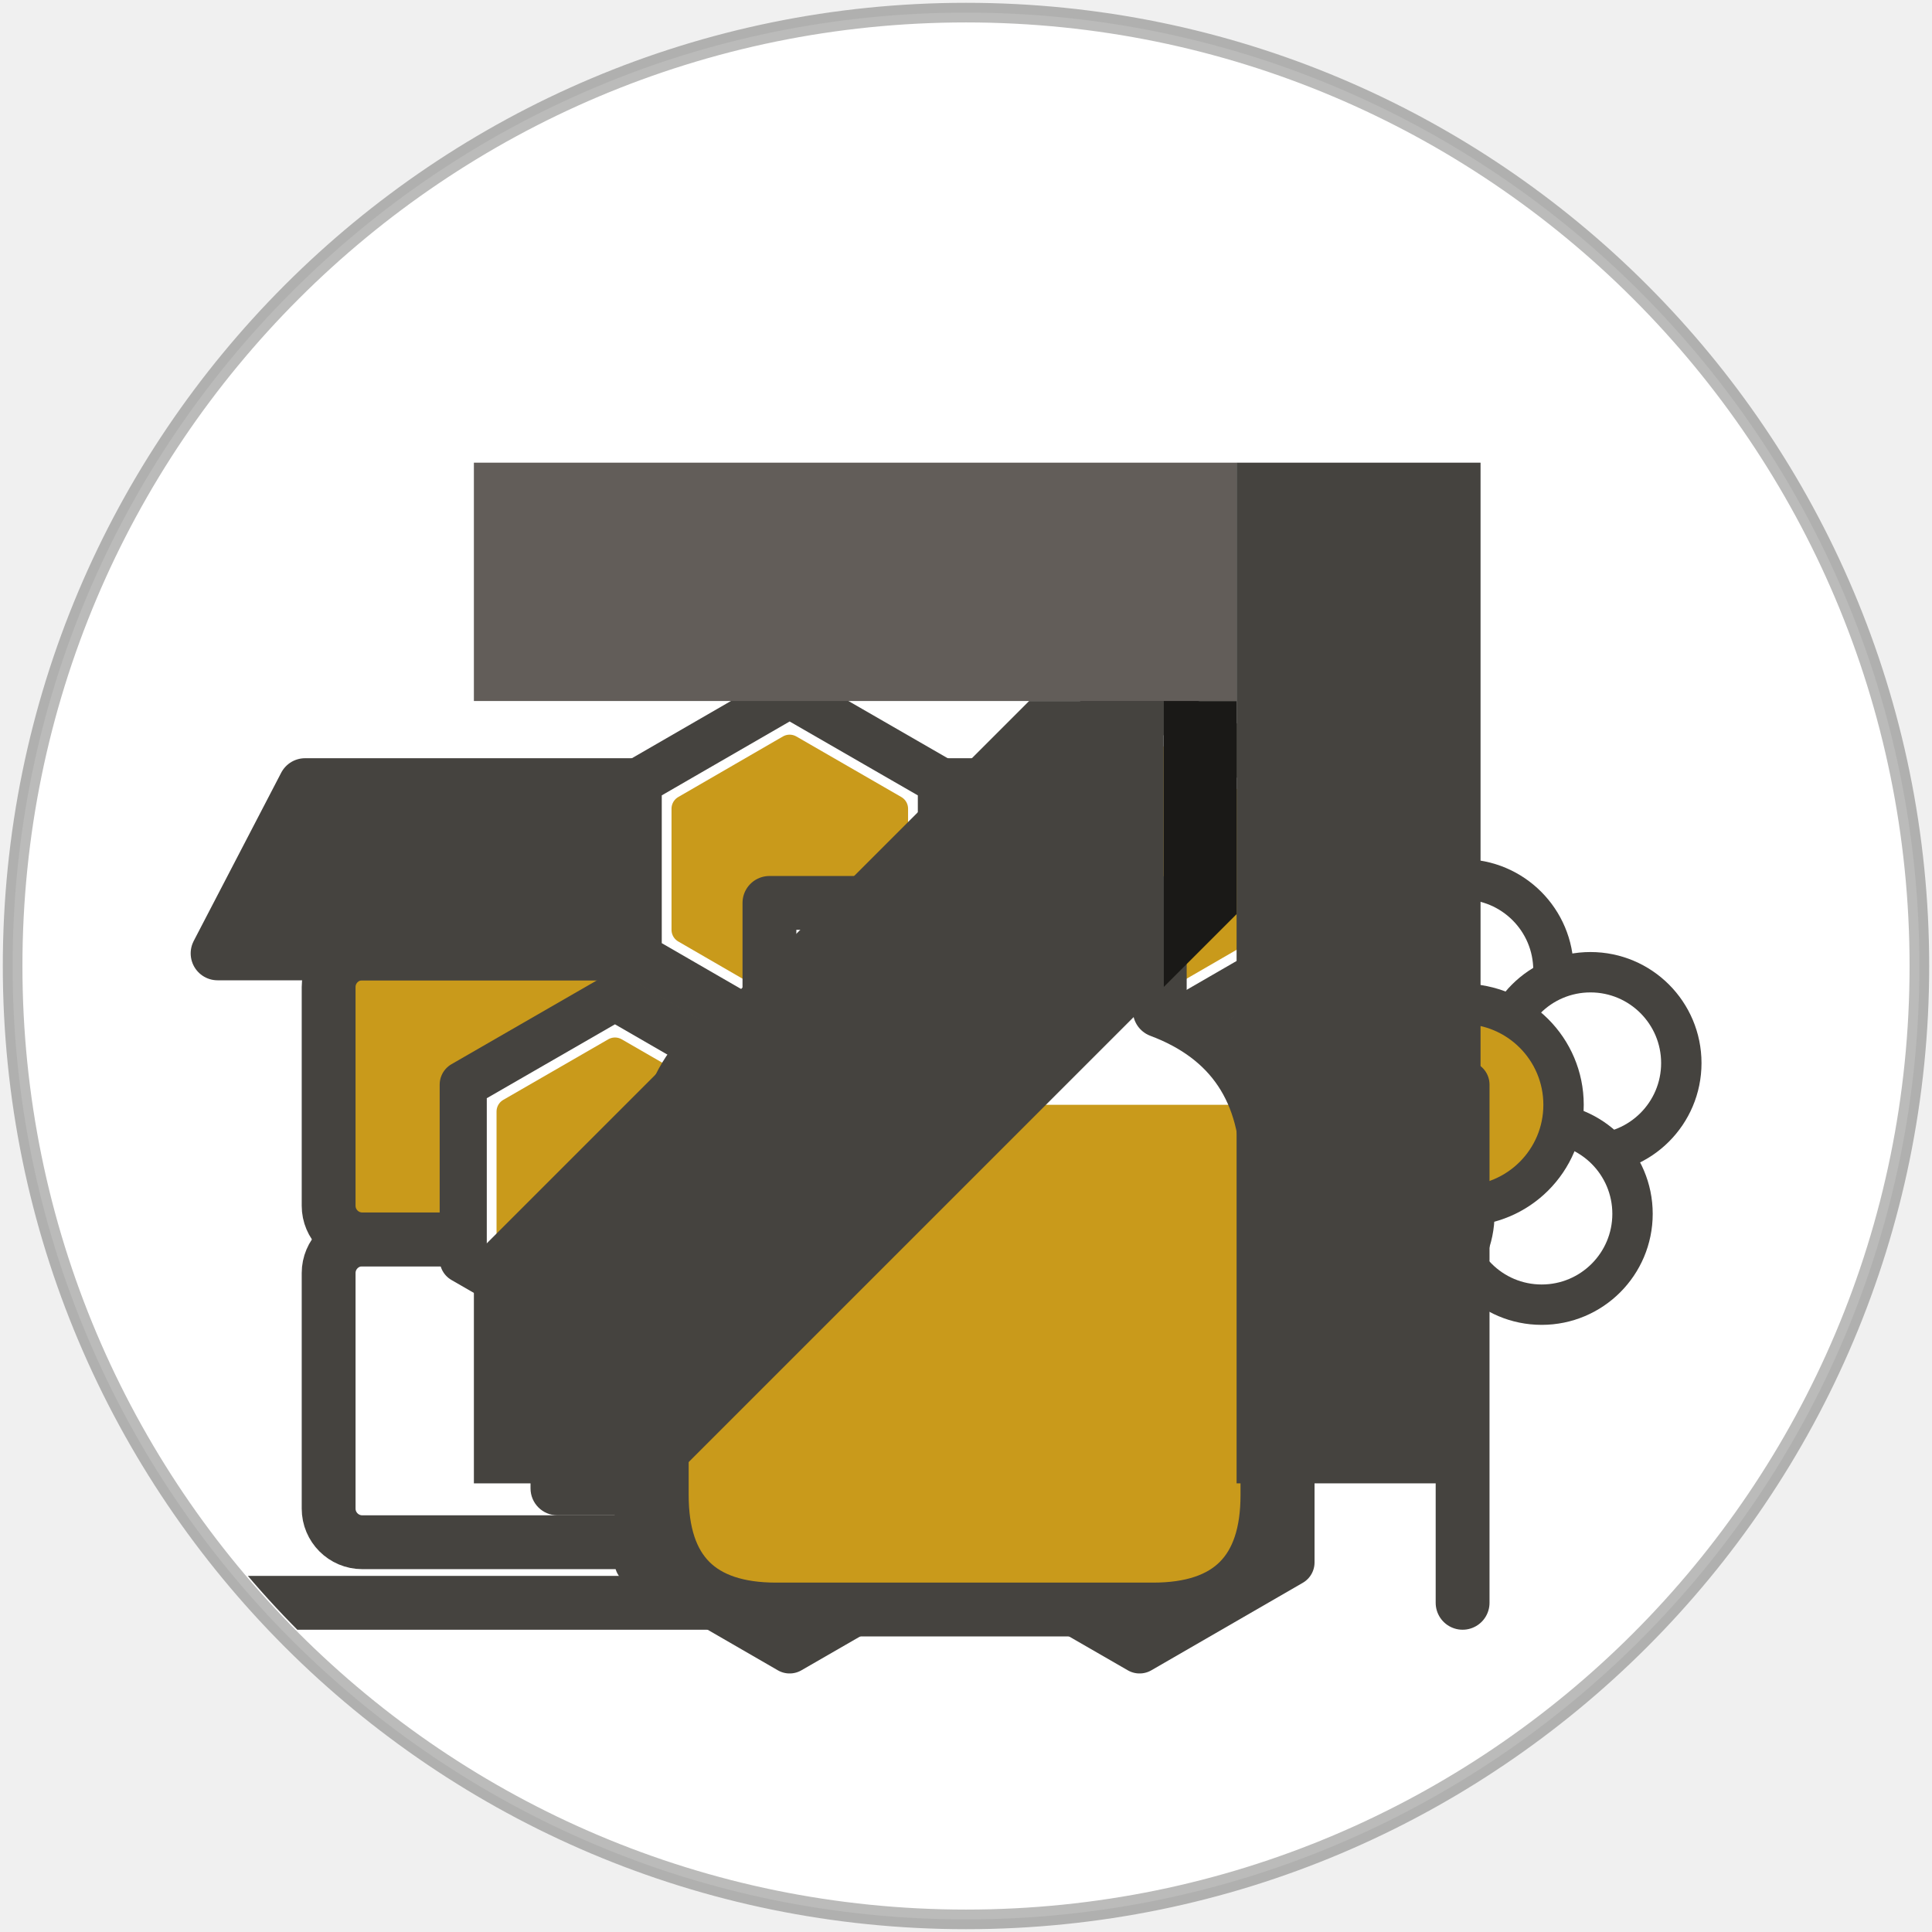
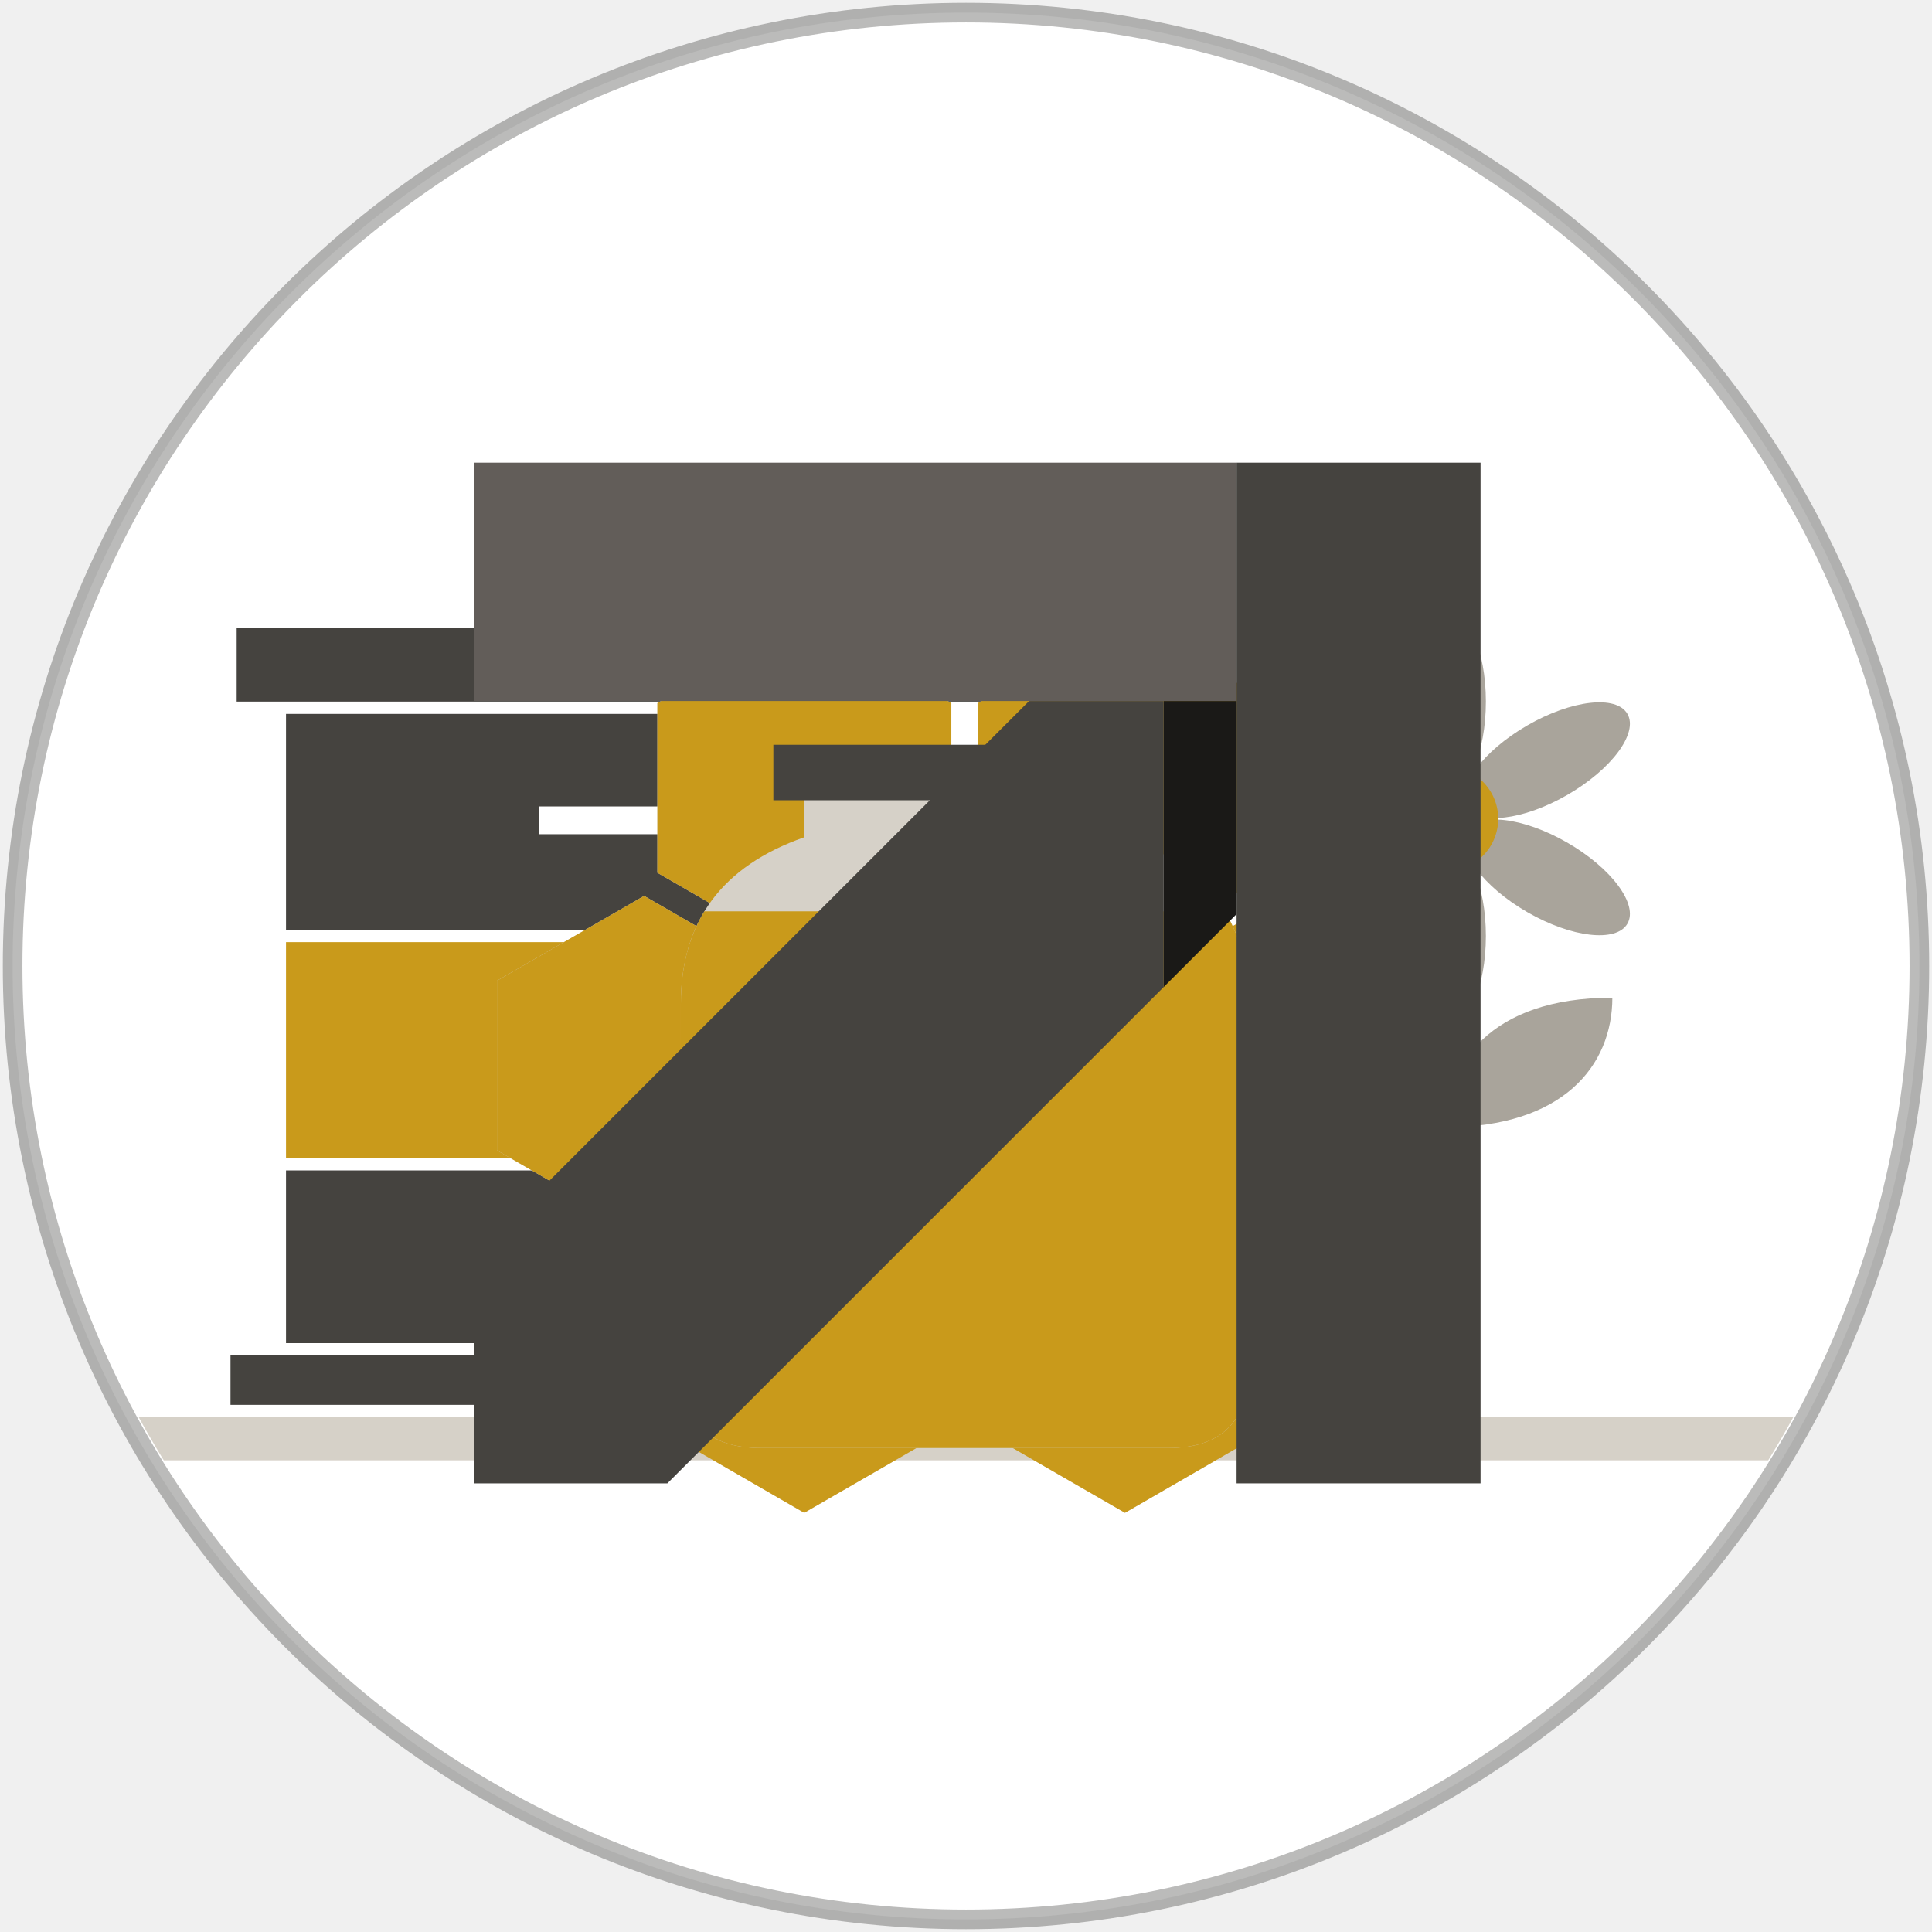
<svg xmlns="http://www.w3.org/2000/svg" viewBox="0 0 689 689" width="689" height="689" role="img" aria-label="Upande Apiary">
  <style>
    .arrow { transform-box: view-box; transform-origin: 348.5px 347px; }
-     .hive { transform-box: view-box; transform-origin: 344px 410px; }
+     .hive { transform-box: view-box; transform-origin: 344px 380px; }
    .bee { transform-box: view-box; transform-origin: 0px 0px; }
    .wings { transform-box: fill-box; transform-origin: 50% 100%; }
    .face { transform-box: fill-box; transform-origin: 50% 50%; }
-     .comb { transform-box: view-box; transform-origin: 344px 410px; }
+     .comb { transform-box: view-box; transform-origin: 344px 380px; }
    .h0 { transform-box: fill-box; transform-origin: 50% 50%; }
    .h1 { transform-box: fill-box; transform-origin: 50% 50%; }
    .h2 { transform-box: fill-box; transform-origin: 50% 50%; }
    .h3 { transform-box: fill-box; transform-origin: 50% 50%; }
    .h4 { transform-box: fill-box; transform-origin: 50% 50%; }
    .h5 { transform-box: fill-box; transform-origin: 50% 50%; }
    .h6 { transform-box: fill-box; transform-origin: 50% 50%; }
-     .jar { transform-box: view-box; transform-origin: 344px 410px; }
+     .jar { transform-box: view-box; transform-origin: 344px 380px; }
    .honey { transform-box: fill-box; transform-origin: 50% 100%; }
    .drop0 { transform-box: view-box; transform-origin: 0px 0px; }
    .drop1 { transform-box: view-box; transform-origin: 0px 0px; }
-     .arrow { animation: production-in-0 3000ms cubic-bezier(.3,.7,.2,1) infinite both; }
-     .scene { animation: production-in-1 3000ms cubic-bezier(.3,.7,.2,1) infinite both; }
-     .hive { animation: production-round-0 3000ms cubic-bezier(.3,.7,.2,1) infinite both; }
-     .bee { animation: production-round-1 3000ms cubic-bezier(.3,.7,.2,1) infinite both; }
-     .wings { animation: production-round-2 3000ms cubic-bezier(.3,.7,.2,1) infinite both; }
-     .face { animation: production-round-3 3000ms cubic-bezier(.3,.7,.2,1) infinite both; }
-     .comb { animation: production-round-4 3000ms cubic-bezier(.3,.7,.2,1) infinite both; }
-     .h0 { animation: production-round-5 3000ms cubic-bezier(.3,.7,.2,1) infinite both; }
-     .h1 { animation: production-round-6 3000ms cubic-bezier(.3,.7,.2,1) infinite both; }
-     .h2 { animation: production-round-7 3000ms cubic-bezier(.3,.7,.2,1) infinite both; }
-     .h3 { animation: production-round-8 3000ms cubic-bezier(.3,.7,.2,1) infinite both; }
-     .h4 { animation: production-round-9 3000ms cubic-bezier(.3,.7,.2,1) infinite both; }
-     .h5 { animation: production-round-10 3000ms cubic-bezier(.3,.7,.2,1) infinite both; }
-     .h6 { animation: production-round-11 3000ms cubic-bezier(.3,.7,.2,1) infinite both; }
-     .jar { animation: production-round-12 3000ms cubic-bezier(.3,.7,.2,1) infinite both; }
-     .honey { animation: production-round-13 3000ms cubic-bezier(.3,.7,.2,1) infinite both; }
-     .drop0 { animation: production-round-14 3000ms cubic-bezier(.3,.7,.2,1) infinite both; }
-     .drop1 { animation: production-round-15 3000ms cubic-bezier(.3,.7,.2,1) infinite both; }
+     .arrow { animation: production-in-0 4000ms cubic-bezier(.3,.7,.2,1) infinite both; }
+     .scene { animation: production-in-1 4000ms cubic-bezier(.3,.7,.2,1) infinite both; }
+     .hive { animation: production-round-0 4000ms cubic-bezier(.3,.7,.2,1) infinite both; }
+     .bee { animation: production-round-1 4000ms cubic-bezier(.3,.7,.2,1) infinite both; }
+     .wings { animation: production-round-2 4000ms cubic-bezier(.3,.7,.2,1) infinite both; }
+     .face { animation: production-round-3 4000ms cubic-bezier(.3,.7,.2,1) infinite both; }
+     .comb { animation: production-round-4 4000ms cubic-bezier(.3,.7,.2,1) infinite both; }
+     .h0 { animation: production-round-5 4000ms cubic-bezier(.3,.7,.2,1) infinite both; }
+     .h1 { animation: production-round-6 4000ms cubic-bezier(.3,.7,.2,1) infinite both; }
+     .h2 { animation: production-round-7 4000ms cubic-bezier(.3,.7,.2,1) infinite both; }
+     .h3 { animation: production-round-8 4000ms cubic-bezier(.3,.7,.2,1) infinite both; }
+     .h4 { animation: production-round-9 4000ms cubic-bezier(.3,.7,.2,1) infinite both; }
+     .h5 { animation: production-round-10 4000ms cubic-bezier(.3,.7,.2,1) infinite both; }
+     .h6 { animation: production-round-11 4000ms cubic-bezier(.3,.7,.2,1) infinite both; }
+     .jar { animation: production-round-12 4000ms cubic-bezier(.3,.7,.2,1) infinite both; }
+     .honey { animation: production-round-13 4000ms cubic-bezier(.3,.7,.2,1) infinite both; }
+     .drop0 { animation: production-round-14 4000ms cubic-bezier(.3,.7,.2,1) infinite both; }
+     .drop1 { animation: production-round-15 4000ms cubic-bezier(.3,.7,.2,1) infinite both; }
    @keyframes production-in-0 {
      0% { transform: translate(0px, 0px) scale(1); opacity: 1; }
      8.1% { transform: translate(0px, 0px) scale(0); opacity: 0; }
      18% { transform: translate(0px, 0px) scale(0); opacity: 0; }
      82% { transform: translate(0px, 0px) scale(0); opacity: 0; }
      91.9% { transform: translate(0px, 0px) scale(0); opacity: 0; }
      100% { transform: translate(0px, 0px) scale(1); opacity: 1; }
    }
    @keyframes production-in-1 {
      0% { opacity: 0; }
      3.6% { opacity: 1; }
      18% { opacity: 1; }
      82% { opacity: 1; }
      96.4% { opacity: 1; }
      100% { opacity: 0; }
    }
    @keyframes production-round-0 {
      0% { transform: scale(.86); opacity: 0; }
      18% { transform: scale(.86); opacity: 0; }
      18.64% { transform: scale(1); opacity: 1; }
      39.76% { transform: scale(1); opacity: 1; }
      42.32% { transform: scale(.86); opacity: 0; }
      79.44% { transform: scale(.86); opacity: 0; }
      82% { transform: scale(.86); opacity: 0; }
      100% { transform: scale(.86); opacity: 0; }
    }
    @keyframes production-round-1 {
-       0% { transform: translate(250px, 512px) scale(0.3); opacity: 0; }
-       18% { transform: translate(250px, 512px) scale(0.3); opacity: 0; }
-       19.28% { transform: translate(250px, 512px) scale(0.3); opacity: 0; }
-       21.2% { transform: translate(256px, 480px) scale(1.4); opacity: 1; }
-       24.4% { transform: translate(290px, 370px) scale(1.4); }
-       27.6% { transform: translate(385px, 345px) scale(1.4); }
-       30.8% { transform: translate(485px, 340px) scale(1.4); }
-       32.72% { transform: translate(492px, 350px) scale(1.4); }
-       34% { transform: translate(488px, 340px) scale(1.4); }
-       35.28% { transform: translate(496px, 348px) scale(1.4); }
-       36.24% { transform: translate(425px, 345px) scale(1.4); }
-       37.84% { transform: translate(330px, 330px) scale(1.4); }
-       39.12% { transform: translate(262px, 478px) scale(1.4); opacity: 1; }
-       40.08% { transform: translate(250px, 512px) scale(0.3); opacity: 0; }
-       82% { transform: translate(250px, 512px) scale(0.3); opacity: 0; }
-       100% { transform: translate(250px, 512px) scale(0.3); opacity: 0; }
+       0% { transform: translate(231px, 466px) scale(0.3); opacity: 0; }
+       18% { transform: translate(231px, 466px) scale(0.3); opacity: 0; }
+       19.28% { transform: translate(231px, 466px) scale(0.3); opacity: 0; }
+       21.2% { transform: translate(238px, 436px) scale(1.8); opacity: 1; }
+       24.4% { transform: translate(300px, 352px) scale(1.8); }
+       27.6% { transform: translate(375px, 305px) scale(1.8); }
+       30.8% { transform: translate(415px, 282px) scale(1.8); }
+       32.72% { transform: translate(424px, 290px) scale(1.8); }
+       34% { transform: translate(420px, 282px) scale(1.8); }
+       35.28% { transform: translate(424px, 288px) scale(1.8); }
+       36.24% { transform: translate(425px, 288px) scale(1.8); }
+       37.84% { transform: translate(340px, 330px) scale(1.8); }
+       39.12% { transform: translate(256px, 428px) scale(1.8); opacity: 1; }
+       40.08% { transform: translate(231px, 466px) scale(0.3); opacity: 0; }
+       82% { transform: translate(231px, 466px) scale(0.3); opacity: 0; }
+       100% { transform: translate(231px, 466px) scale(0.3); opacity: 0; }
    }
    @keyframes production-round-2 {
      0% { transform: scaleY(1); }
      18% { transform: scaleY(1); }
      19.92% { transform: scaleY(1); }
-       20.46% { transform: scaleY(.3); }
+       20.46% { transform: scaleY(.45); }
      21.01% { transform: scaleY(1); }
-       21.55% { transform: scaleY(.3); }
+       21.55% { transform: scaleY(.45); }
      22.1% { transform: scaleY(1); }
-       22.64% { transform: scaleY(.3); }
+       22.64% { transform: scaleY(.45); }
      23.18% { transform: scaleY(1); }
-       23.73% { transform: scaleY(.3); }
+       23.73% { transform: scaleY(.45); }
      24.27% { transform: scaleY(1); }
-       24.82% { transform: scaleY(.3); }
+       24.82% { transform: scaleY(.45); }
      25.36% { transform: scaleY(1); }
-       25.9% { transform: scaleY(.3); }
+       25.9% { transform: scaleY(.45); }
      26.45% { transform: scaleY(1); }
-       26.99% { transform: scaleY(.3); }
+       26.99% { transform: scaleY(.45); }
      27.54% { transform: scaleY(1); }
-       28.08% { transform: scaleY(.3); }
+       28.08% { transform: scaleY(.45); }
      28.62% { transform: scaleY(1); }
-       29.17% { transform: scaleY(.3); }
+       29.17% { transform: scaleY(.45); }
      29.71% { transform: scaleY(1); }
-       30.26% { transform: scaleY(.3); }
+       30.26% { transform: scaleY(.45); }
      30.8% { transform: scaleY(1); }
-       31.34% { transform: scaleY(.3); }
+       31.34% { transform: scaleY(.45); }
      31.89% { transform: scaleY(1); }
-       32.43% { transform: scaleY(.3); }
+       32.43% { transform: scaleY(.45); }
      32.98% { transform: scaleY(1); }
-       33.52% { transform: scaleY(.3); }
+       33.52% { transform: scaleY(.45); }
      34.06% { transform: scaleY(1); }
-       34.61% { transform: scaleY(.3); }
+       34.61% { transform: scaleY(.45); }
      35.15% { transform: scaleY(1); }
-       35.7% { transform: scaleY(.3); }
+       35.7% { transform: scaleY(.45); }
      36.24% { transform: scaleY(1); }
-       36.78% { transform: scaleY(.3); }
+       36.78% { transform: scaleY(.45); }
      37.33% { transform: scaleY(1); }
-       37.87% { transform: scaleY(.3); }
+       37.87% { transform: scaleY(.45); }
      38.42% { transform: scaleY(1); }
-       38.96% { transform: scaleY(.3); }
+       38.96% { transform: scaleY(.45); }
      41.04% { transform: scaleY(1); }
      82% { transform: scaleY(1); }
      100% { transform: scaleY(1); }
    }
    @keyframes production-round-3 {
      0% { transform: scaleX(1); }
      18% { transform: scaleX(1); }
      35.28% { transform: scaleX(1); }
      36.24% { transform: scaleX(-1); }
      41.04% { transform: scaleX(-1); }
      41.68% { transform: scaleX(1); }
      82% { transform: scaleX(1); }
      100% { transform: scaleX(1); }
    }
    @keyframes production-round-4 {
      0% { transform: scale(.86); opacity: 0; }
      18% { transform: scale(.86); opacity: 0; }
      41.04% { transform: scale(.86); opacity: 0; }
      43.6% { transform: scale(1); opacity: 1; }
      58.96% { transform: scale(1); opacity: 1; }
      61.52% { transform: scale(.86); opacity: 0; }
      82% { transform: scale(.86); opacity: 0; }
      100% { transform: scale(.86); opacity: 0; }
    }
    @keyframes production-round-5 {
      0% { transform: scale(0); }
      18% { transform: scale(0); }
      44.88% { transform: scale(0); }
-       47.44% { transform: scale(1.12); }
+       47.44% { transform: scale(1); }
      48.72% { transform: scale(1); }
      58.96% { transform: scale(1); }
      60.24% { transform: scale(0); }
      82% { transform: scale(0); }
      100% { transform: scale(0); }
    }
    @keyframes production-round-6 {
      0% { transform: scale(0); }
      18% { transform: scale(0); }
      46.61% { transform: scale(0); }
-       49.17% { transform: scale(1.12); }
+       49.17% { transform: scale(1); }
      50.45% { transform: scale(1); }
      58.96% { transform: scale(1); }
      60.24% { transform: scale(0); }
      82% { transform: scale(0); }
      100% { transform: scale(0); }
    }
    @keyframes production-round-7 {
      0% { transform: scale(0); }
      18% { transform: scale(0); }
      48.34% { transform: scale(0); }
-       50.9% { transform: scale(1.12); }
+       50.9% { transform: scale(1); }
      52.18% { transform: scale(1); }
      58.96% { transform: scale(1); }
      60.24% { transform: scale(0); }
      82% { transform: scale(0); }
      100% { transform: scale(0); }
    }
    @keyframes production-round-8 {
      0% { transform: scale(0); }
      18% { transform: scale(0); }
      50.06% { transform: scale(0); }
-       52.62% { transform: scale(1.12); }
+       52.62% { transform: scale(1); }
      53.9% { transform: scale(1); }
      58.96% { transform: scale(1); }
      60.24% { transform: scale(0); }
      82% { transform: scale(0); }
      100% { transform: scale(0); }
    }
    @keyframes production-round-9 {
      0% { transform: scale(0); }
      18% { transform: scale(0); }
      51.79% { transform: scale(0); }
-       54.35% { transform: scale(1.12); }
+       54.35% { transform: scale(1); }
      55.63% { transform: scale(1); }
      58.96% { transform: scale(1); }
      60.24% { transform: scale(0); }
      82% { transform: scale(0); }
      100% { transform: scale(0); }
    }
    @keyframes production-round-10 {
      0% { transform: scale(0); }
      18% { transform: scale(0); }
      53.52% { transform: scale(0); }
-       56.08% { transform: scale(1.12); }
+       56.08% { transform: scale(1); }
      57.36% { transform: scale(1); }
      58.96% { transform: scale(1); }
      60.24% { transform: scale(0); }
      82% { transform: scale(0); }
      100% { transform: scale(0); }
    }
    @keyframes production-round-11 {
      0% { transform: scale(0); }
      18% { transform: scale(0); }
      55.25% { transform: scale(0); }
-       57.81% { transform: scale(1.12); }
+       57.81% { transform: scale(1); }
      59.09% { transform: scale(1); }
      59.41% { transform: scale(1); }
      60.69% { transform: scale(0); }
      82% { transform: scale(0); }
      100% { transform: scale(0); }
    }
    @keyframes production-round-12 {
      0% { transform: scale(.86); opacity: 0; }
      18% { transform: scale(.86); opacity: 0; }
      60.24% { transform: scale(.86); opacity: 0; }
      62.8% { transform: scale(1); opacity: 1; }
      77.52% { transform: scale(1); opacity: 1; }
      80.08% { transform: scale(.86); opacity: 0; }
      82% { transform: scale(.86); opacity: 0; }
      100% { transform: scale(.86); opacity: 0; }
    }
    @keyframes production-round-13 {
      0% { transform: scaleY(0); }
      18% { transform: scaleY(0); }
      64.08% { transform: scaleY(0); }
      67.28% { transform: scaleY(.45); }
      72.4% { transform: scaleY(.45); }
      75.6% { transform: scaleY(1); }
      80.08% { transform: scaleY(1); }
      80.72% { transform: scaleY(0); }
      82% { transform: scaleY(0); }
      100% { transform: scaleY(0); }
    }
    @keyframes production-round-14 {
-       0% { transform: translate(344px, 190px) scale(0.3); opacity: 0; }
-       18% { transform: translate(344px, 190px) scale(0.3); opacity: 0; }
-       62.8% { transform: translate(344px, 190px) scale(0.3); opacity: 0; }
-       64.08% { transform: translate(344px, 200px) scale(1); opacity: 1; }
-       66.96% { transform: translate(344px, 472px) scale(1); opacity: 1; }
-       67.92% { transform: translate(344px, 486px) scale(0.4); opacity: 0; }
-       82% { transform: translate(344px, 190px) scale(0.3); opacity: 0; }
-       100% { transform: translate(344px, 190px) scale(0.3); opacity: 0; }
+       0% { transform: translate(344px, 150px) scale(0.6); opacity: 0; }
+       18% { transform: translate(344px, 150px) scale(0.6); opacity: 0; }
+       62.8% { transform: translate(344px, 150px) scale(0.6); opacity: 0; }
+       64.08% { transform: translate(344px, 165px) scale(1); opacity: 1; }
+       66.96% { transform: translate(344px, 262px) scale(1); opacity: 1; }
+       67.92% { transform: translate(344px, 276px) scale(0.6); opacity: 0; }
+       82% { transform: translate(344px, 150px) scale(0.6); opacity: 0; }
+       100% { transform: translate(344px, 150px) scale(0.6); opacity: 0; }
    }
    @keyframes production-round-15 {
-       0% { transform: translate(344px, 190px) scale(0.3); opacity: 0; }
-       18% { transform: translate(344px, 190px) scale(0.3); opacity: 0; }
-       69.2% { transform: translate(344px, 190px) scale(0.3); opacity: 0; }
-       70.48% { transform: translate(344px, 200px) scale(1); opacity: 1; }
-       73.36% { transform: translate(344px, 440px) scale(1); opacity: 1; }
-       74.32% { transform: translate(344px, 454px) scale(0.4); opacity: 0; }
-       82% { transform: translate(344px, 190px) scale(0.3); opacity: 0; }
-       100% { transform: translate(344px, 190px) scale(0.3); opacity: 0; }
+       0% { transform: translate(344px, 150px) scale(0.6); opacity: 0; }
+       18% { transform: translate(344px, 150px) scale(0.6); opacity: 0; }
+       69.2% { transform: translate(344px, 150px) scale(0.6); opacity: 0; }
+       70.48% { transform: translate(344px, 165px) scale(1); opacity: 1; }
+       73.36% { transform: translate(344px, 262px) scale(1); opacity: 1; }
+       74.32% { transform: translate(344px, 276px) scale(0.6); opacity: 0; }
+       82% { transform: translate(344px, 150px) scale(0.6); opacity: 0; }
+       100% { transform: translate(344px, 150px) scale(0.6); opacity: 0; }
    }
    @media (prefers-reduced-motion: reduce) {
      .arrow, .scene, .scene * { animation: none !important; }
      .scene { opacity: 0; }
    }
  </style>
  <clipPath id="production-disc">
    <circle cx="344.5" cy="344.5" r="336" />
  </clipPath>
  <circle cx="344.5" cy="344.5" r="340" fill="#ffffff" stroke="#1c1b19" stroke-opacity=".3" stroke-width="7" />
  <g clip-path="url(#production-disc)">
    <g class="scene">
-       <g transform="translate(344 430) scale(1.2) translate(-344 -430)">
+       <g transform="translate(344 380) scale(1.1) translate(-344 -380)">
        <g class="hive">
-           <path d="M120 548 H380" stroke="#45433f" stroke-width="16" stroke-linecap="round" />
-           <rect x="155" y="440" width="190" height="90" rx="10" fill="#ffffff" stroke="#45433f" stroke-width="16" />
-           <rect x="155" y="355" width="190" height="85" rx="10" fill="#c99a1b" stroke="#45433f" stroke-width="16" />
-           <path d="M122 355 L148 305 H352 L378 355 Z" fill="#45433f" stroke="#45433f" stroke-width="16" stroke-linejoin="round" />
-           <rect x="215" y="496" width="70" height="26" rx="8" fill="#45433f" />
+           <rect x="60" y="494" width="570" height="14" fill="#d6d1c8" />
+           <rect x="106" y="474" width="250" height="16" fill="#45433f" />
+           <rect x="124" y="414" width="214" height="56" fill="#45433f" />
+           <rect x="124" y="340" width="214" height="70" fill="#c99a1b" />
+           <rect x="124" y="266" width="214" height="70" fill="#45433f" />
+           <rect x="108" y="238" width="246" height="24" fill="#45433f" />
+           <rect x="196" y="452" width="70" height="18" fill="#ffffff" />
+           <rect x="206" y="296" width="50" height="9" fill="#ffffff" />
+           <rect x="206" y="370" width="50" height="9" fill="#ffffff" />
          <g class="flower">
-             <path d="M492 548 V420" stroke="#45433f" stroke-width="16" stroke-linecap="round" />
-             <path d="M492 500 C455 500 440 475 440 455 C478 455 492 475 492 500Z" fill="#d6d1c8" stroke="#45433f" stroke-width="10" stroke-linejoin="round" />
-             <circle cx="492.0" cy="360.0" r="27" fill="#ffffff" stroke="#45433f" stroke-width="12" />
-             <circle cx="530.0" cy="387.6" r="27" fill="#ffffff" stroke="#45433f" stroke-width="12" />
-             <circle cx="515.5" cy="432.4" r="27" fill="#ffffff" stroke="#45433f" stroke-width="12" />
-             <circle cx="468.5" cy="432.4" r="27" fill="#ffffff" stroke="#45433f" stroke-width="12" />
-             <circle cx="454.0" cy="387.6" r="27" fill="#ffffff" stroke="#45433f" stroke-width="12" />
-             <circle cx="492" cy="400" r="30" fill="#c99a1b" stroke="#45433f" stroke-width="12" />
+             <rect x="496" y="300" width="8" height="194" fill="#45433f" />
+             <path d="M500 450 C462 450 446 426 446 404 C486 404 500 426 500 450Z" fill="#a9a49b" />
+             <path d="M500 400 C538 400 554 380 554 358 C514 358 500 380 500 400Z" fill="#a9a49b" />
+             <ellipse cx="500" cy="262" rx="13" ry="30" transform="rotate(0 500 300)" fill="#a9a49b" />
+             <ellipse cx="500" cy="262" rx="13" ry="30" transform="rotate(60 500 300)" fill="#a9a49b" />
+             <ellipse cx="500" cy="262" rx="13" ry="30" transform="rotate(120 500 300)" fill="#a9a49b" />
+             <ellipse cx="500" cy="262" rx="13" ry="30" transform="rotate(180 500 300)" fill="#a9a49b" />
+             <ellipse cx="500" cy="262" rx="13" ry="30" transform="rotate(240 500 300)" fill="#a9a49b" />
+             <ellipse cx="500" cy="262" rx="13" ry="30" transform="rotate(300 500 300)" fill="#a9a49b" />
+             <circle cx="500" cy="300" r="17" fill="#c99a1b" />
          </g>
          <clipPath id="apiary-bee">
-             <ellipse cx="0" cy="0" rx="42" ry="30" />
+             <ellipse cx="-30" cy="4" rx="36" ry="22" />
          </clipPath>
          <g class="bee">
            <g class="face">
              <g class="wings">
-                 <ellipse cx="-10" cy="-38" rx="20" ry="34" transform="rotate(-18 -10 -38)" fill="#ffffff" stroke="#45433f" stroke-width="10" />
-                 <ellipse cx="14" cy="-38" rx="18" ry="30" transform="rotate(14 14 -38)" fill="#ffffff" stroke="#45433f" stroke-width="10" />
+                 <ellipse cx="-6" cy="-30" rx="11" ry="28" transform="rotate(-24 -6 -30)" fill="#d6d1c8" fill-opacity=".85" />
+                 <ellipse cx="14" cy="-28" rx="10" ry="24" transform="rotate(12 14 -28)" fill="#d6d1c8" fill-opacity=".85" />
              </g>
-               <path d="M-40 0 L-62 -6 L-62 6 Z" fill="#45433f" stroke="#45433f" stroke-width="6" stroke-linejoin="round" />
-               <ellipse cx="0" cy="0" rx="42" ry="30" fill="#c99a1b" />
+               <path d="M-12 14 L-20 38 M0 16 L2 40 M12 14 L22 36 M44 -10 L62 -30" fill="none" stroke="#45433f" stroke-width="4" stroke-linecap="round" />
+               <path d="M-64 4 L-76 4 L-64 10Z" fill="#45433f" />
+               <ellipse cx="-30" cy="4" rx="36" ry="22" fill="#45433f" />
              <g clip-path="url(#apiary-bee)">
-                 <rect x="-24" y="-34" width="14" height="68" fill="#45433f" />
-                 <rect x="4" y="-34" width="14" height="68" fill="#45433f" />
+                 <rect x="-52" y="-20" width="9" height="48" fill="#c99a1b" />
+                 <rect x="-35" y="-20" width="9" height="48" fill="#c99a1b" />
+                 <rect x="-18" y="-20" width="9" height="48" fill="#c99a1b" />
              </g>
-               <ellipse cx="0" cy="0" rx="42" ry="30" fill="none" stroke="#45433f" stroke-width="10" />
-               <circle cx="48" cy="-2" r="19" fill="#45433f" />
-               <circle cx="54" cy="-8" r="5" fill="#ffffff" />
+               <circle cx="12" cy="0" r="21" fill="#45433f" />
+               <circle cx="38" cy="-2" r="14" fill="#45433f" />
            </g>
          </g>
        </g>
        <g class="comb">
-           <polygon points="389.0,446.0 344.0,472.0 299.0,446.0 299.0,394.0 344.0,368.0 389.0,394.0" fill="#ffffff" stroke="#45433f" stroke-width="14" stroke-linejoin="round" />
-           <polygon class="h0" points="375.2,438.0 344.0,456.0 312.8,438.0 312.8,402.0 344.0,384.0 375.2,402.0" fill="#c99a1b" stroke="#c99a1b" stroke-width="8" stroke-linejoin="round" />
-           <polygon points="441.0,356.0 396.0,382.0 350.9,356.0 350.9,304.0 396.0,278.0 441.0,304.0" fill="#ffffff" stroke="#45433f" stroke-width="14" stroke-linejoin="round" />
-           <polygon class="h1" points="427.1,348.0 396.0,366.0 364.8,348.0 364.8,312.0 396.0,294.0 427.1,312.0" fill="#c99a1b" stroke="#c99a1b" stroke-width="8" stroke-linejoin="round" />
-           <polygon points="493.0,446.0 447.9,472.0 402.9,446.0 402.9,394.0 447.9,368.0 493.0,394.0" fill="#ffffff" stroke="#45433f" stroke-width="14" stroke-linejoin="round" />
-           <polygon class="h2" points="479.1,438.0 447.9,456.0 416.7,438.0 416.7,402.0 447.9,384.0 479.1,402.0" fill="#c99a1b" stroke="#c99a1b" stroke-width="8" stroke-linejoin="round" />
-           <polygon points="441.0,536.0 396.0,562.0 350.9,536.0 350.9,484.0 396.0,458.0 441.0,484.0" fill="#ffffff" stroke="#45433f" stroke-width="14" stroke-linejoin="round" />
-           <polygon class="h3" points="427.1,528.0 396.0,546.0 364.8,528.0 364.8,492.0 396.0,474.0 427.1,492.0" fill="#c99a1b" stroke="#c99a1b" stroke-width="8" stroke-linejoin="round" />
-           <polygon points="337.1,536.0 292.0,562.0 247.0,536.0 247.0,484.0 292.0,458.0 337.1,484.0" fill="#ffffff" stroke="#45433f" stroke-width="14" stroke-linejoin="round" />
-           <polygon class="h4" points="323.2,528.0 292.0,546.0 260.9,528.0 260.9,492.0 292.0,474.0 323.2,492.0" fill="#c99a1b" stroke="#c99a1b" stroke-width="8" stroke-linejoin="round" />
-           <polygon points="285.1,446.0 240.1,472.0 195.0,446.0 195.0,394.0 240.1,368.0 285.1,394.0" fill="#ffffff" stroke="#45433f" stroke-width="14" stroke-linejoin="round" />
-           <polygon class="h5" points="271.3,438.0 240.1,456.0 208.9,438.0 208.9,402.0 240.1,384.0 271.3,402.0" fill="#c99a1b" stroke="#c99a1b" stroke-width="8" stroke-linejoin="round" />
-           <polygon points="337.1,356.0 292.0,382.0 247.0,356.0 247.0,304.0 292.0,278.0 337.1,304.0" fill="#ffffff" stroke="#45433f" stroke-width="14" stroke-linejoin="round" />
-           <polygon class="h6" points="323.2,348.0 292.0,366.0 260.9,348.0 260.9,312.0 292.0,294.0 323.2,312.0" fill="#c99a1b" stroke="#c99a1b" stroke-width="8" stroke-linejoin="round" />
+           <polygon points="391.6,407.5 344.0,435.0 296.4,407.5 296.4,352.5 344.0,325.0 391.6,352.5" fill="#d6d1c8" />
+           <polygon class="h0" points="391.6,407.5 344.0,435.0 296.4,407.5 296.4,352.5 344.0,325.0 391.6,352.5" fill="#c99a1b" />
+           <polygon points="443.6,317.5 396.0,345.0 348.3,317.5 348.3,262.5 396.0,235.0 443.6,262.5" fill="#d6d1c8" />
+           <polygon class="h1" points="443.6,317.5 396.0,345.0 348.3,317.5 348.3,262.5 396.0,235.0 443.6,262.5" fill="#c99a1b" />
+           <polygon points="495.6,407.5 447.9,435.0 400.3,407.5 400.3,352.5 447.9,325.0 495.6,352.5" fill="#d6d1c8" />
+           <polygon class="h2" points="495.6,407.5 447.9,435.0 400.3,407.5 400.3,352.5 447.9,325.0 495.6,352.5" fill="#c99a1b" />
+           <polygon points="443.6,497.5 396.0,525.0 348.3,497.5 348.3,442.5 396.0,415.0 443.6,442.5" fill="#d6d1c8" />
+           <polygon class="h3" points="443.6,497.5 396.0,525.0 348.3,497.5 348.3,442.5 396.0,415.0 443.6,442.5" fill="#c99a1b" />
+           <polygon points="339.7,497.5 292.0,525.0 244.4,497.5 244.4,442.5 292.0,415.0 339.7,442.5" fill="#d6d1c8" />
+           <polygon class="h4" points="339.7,497.5 292.0,525.0 244.4,497.5 244.4,442.5 292.0,415.0 339.7,442.5" fill="#c99a1b" />
+           <polygon points="287.7,407.5 240.1,435.0 192.4,407.5 192.4,352.5 240.1,325.0 287.7,352.5" fill="#d6d1c8" />
+           <polygon class="h5" points="287.7,407.5 240.1,435.0 192.4,407.5 192.4,352.5 240.1,325.0 287.7,352.5" fill="#c99a1b" />
+           <polygon points="339.7,317.5 292.0,345.0 244.4,317.5 244.4,262.5 292.0,235.0 339.7,262.5" fill="#d6d1c8" />
+           <polygon class="h6" points="339.7,317.5 292.0,345.0 244.4,317.5 244.4,262.5 292.0,235.0 339.7,262.5" fill="#c99a1b" />
        </g>
        <g class="jar">
          <clipPath id="apiary-jar">
-             <path d="M286 340 H402 V372 Q434 384 434 420 V516 Q434 550 400 550 H288 Q254 550 254 516 V420 Q254 384 286 372 Z" />
+             <path d="M292 292 H396 V306 Q436 320 436 360 V478 Q436 504 410 504 H278 Q252 504 252 478 V360 Q252 320 292 306 Z" />
          </clipPath>
-           <path d="M286 340 H402 V372 Q434 384 434 420 V516 Q434 550 400 550 H288 Q254 550 254 516 V420 Q254 384 286 372 Z" fill="#ffffff" />
+           <path d="M292 292 H396 V306 Q436 320 436 360 V478 Q436 504 410 504 H278 Q252 504 252 478 V360 Q252 320 292 306 Z" fill="#d6d1c8" />
          <g clip-path="url(#apiary-jar)">
-             <rect class="honey" x="240" y="400" width="208" height="160" fill="#c99a1b" />
+             <rect class="honey" x="240" y="330" width="208" height="180" fill="#c99a1b" />
          </g>
-           <path d="M286 340 H402 V372 Q434 384 434 420 V516 Q434 550 400 550 H288 Q254 550 254 516 V420 Q254 384 286 372 Z" fill="none" stroke="#45433f" stroke-width="16" stroke-linejoin="round" />
-           <path class="drop0" d="M0 -36 C18 -8 26 6 26 20 A26 26 0 0 1 -26 20 C-26 6 -18 -8 0 -36Z" fill="#c99a1b" />
-           <path class="drop1" d="M0 -36 C18 -8 26 6 26 20 A26 26 0 0 1 -26 20 C-26 6 -18 -8 0 -36Z" fill="#c99a1b" />
+           <rect x="282" y="276" width="124" height="18" fill="#45433f" />
+           <path class="drop0" d="M0 -30 C14 -8 20 4 20 16 A20 20 0 0 1 -20 16 C-20 4 -14 -8 0 -30Z" fill="#c99a1b" />
+           <path class="drop1" d="M0 -30 C14 -8 20 4 20 16 A20 20 0 0 1 -20 16 C-20 4 -14 -8 0 -30Z" fill="#c99a1b" />
        </g>
      </g>
    </g>
  </g>
  <g class="arrow">
    <g transform="translate(169 165)">
      <path fill="#625d59" d="M0 0 H272 V85 H0 Z" />
      <path fill="#45433f" d="M272 0 H359 V364 H272 Z" />
      <path fill="#1a1917" d="M246 85 H272 V161 L246 187 Z" />
      <path fill="#45433f" d="M198 85 H246 V187 L69 364 H0 V283 Z" />
    </g>
  </g>
</svg>
